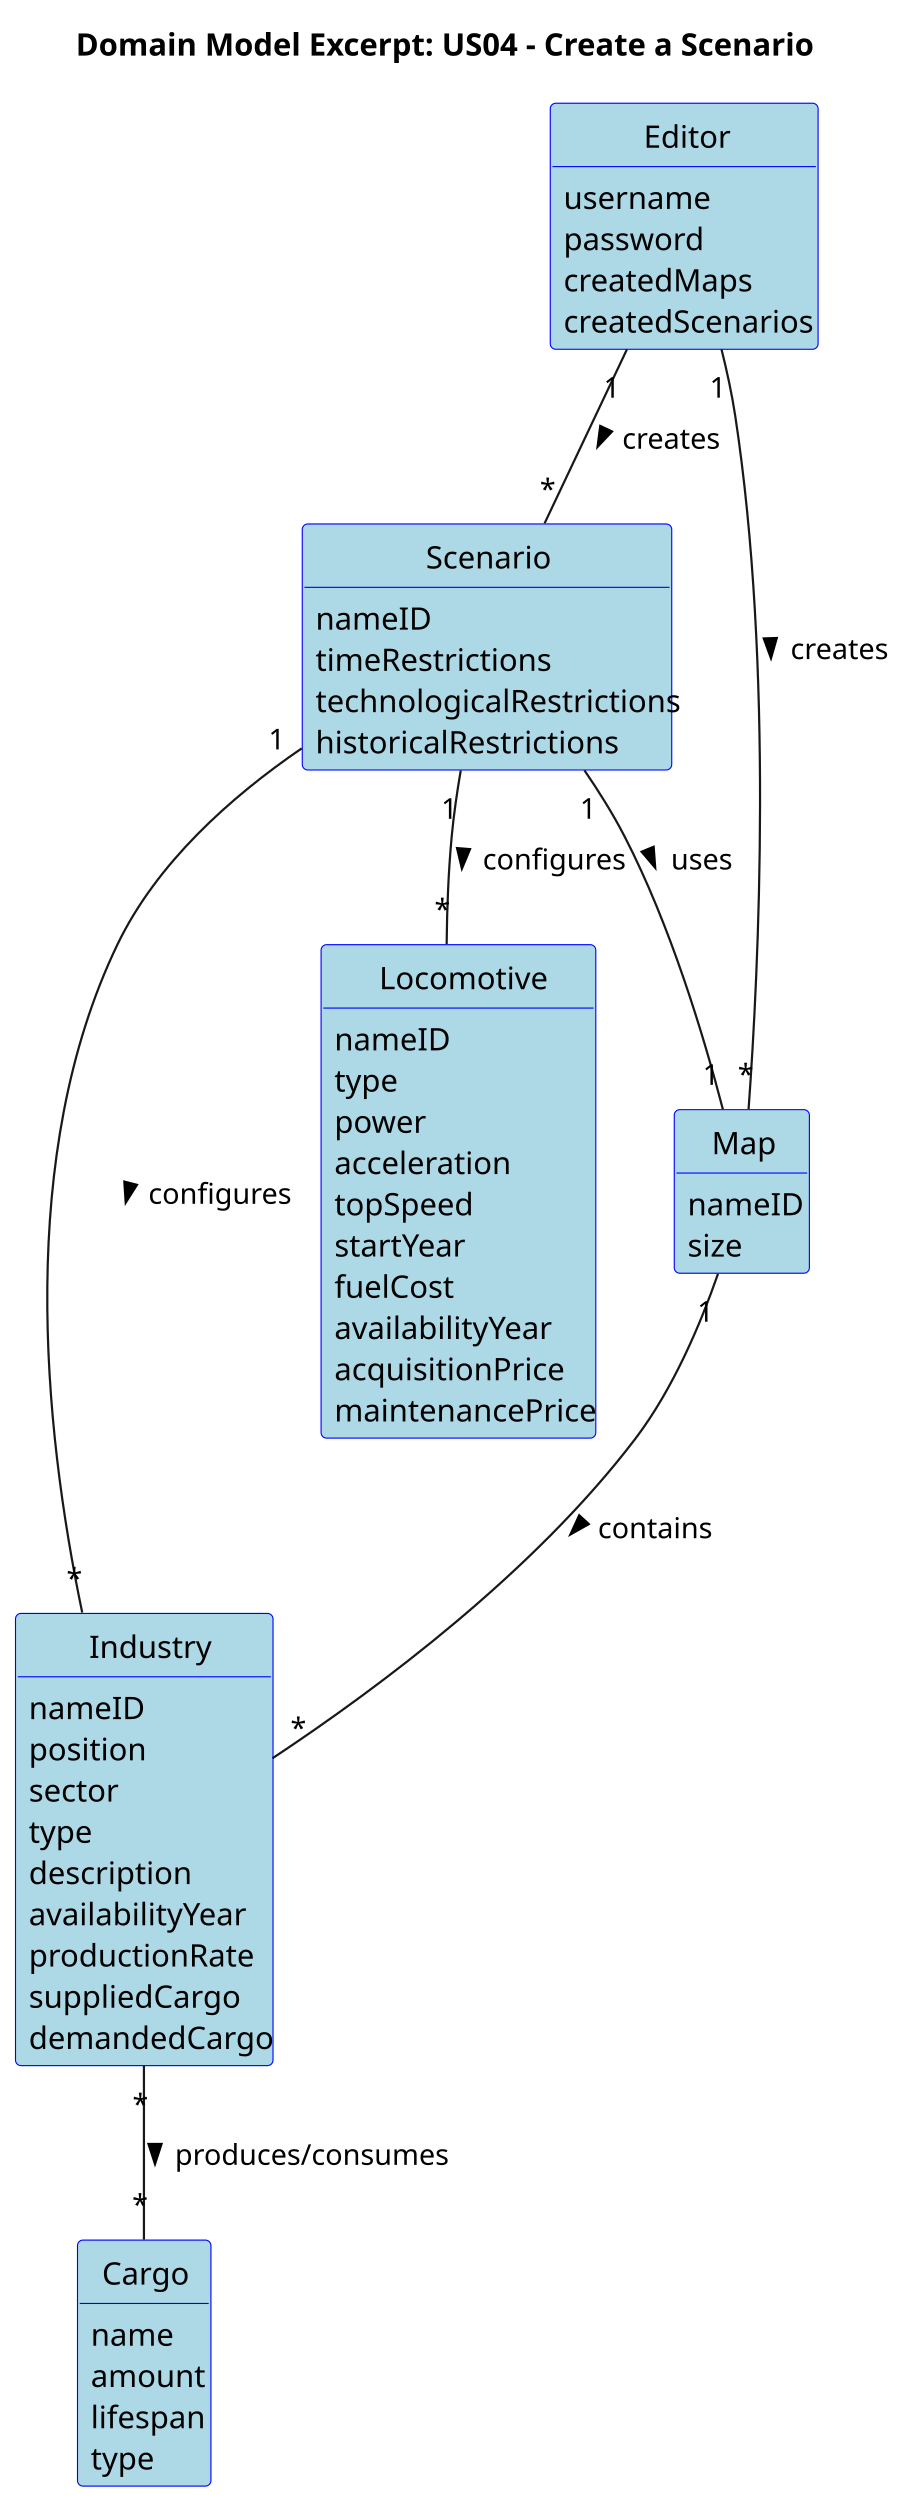
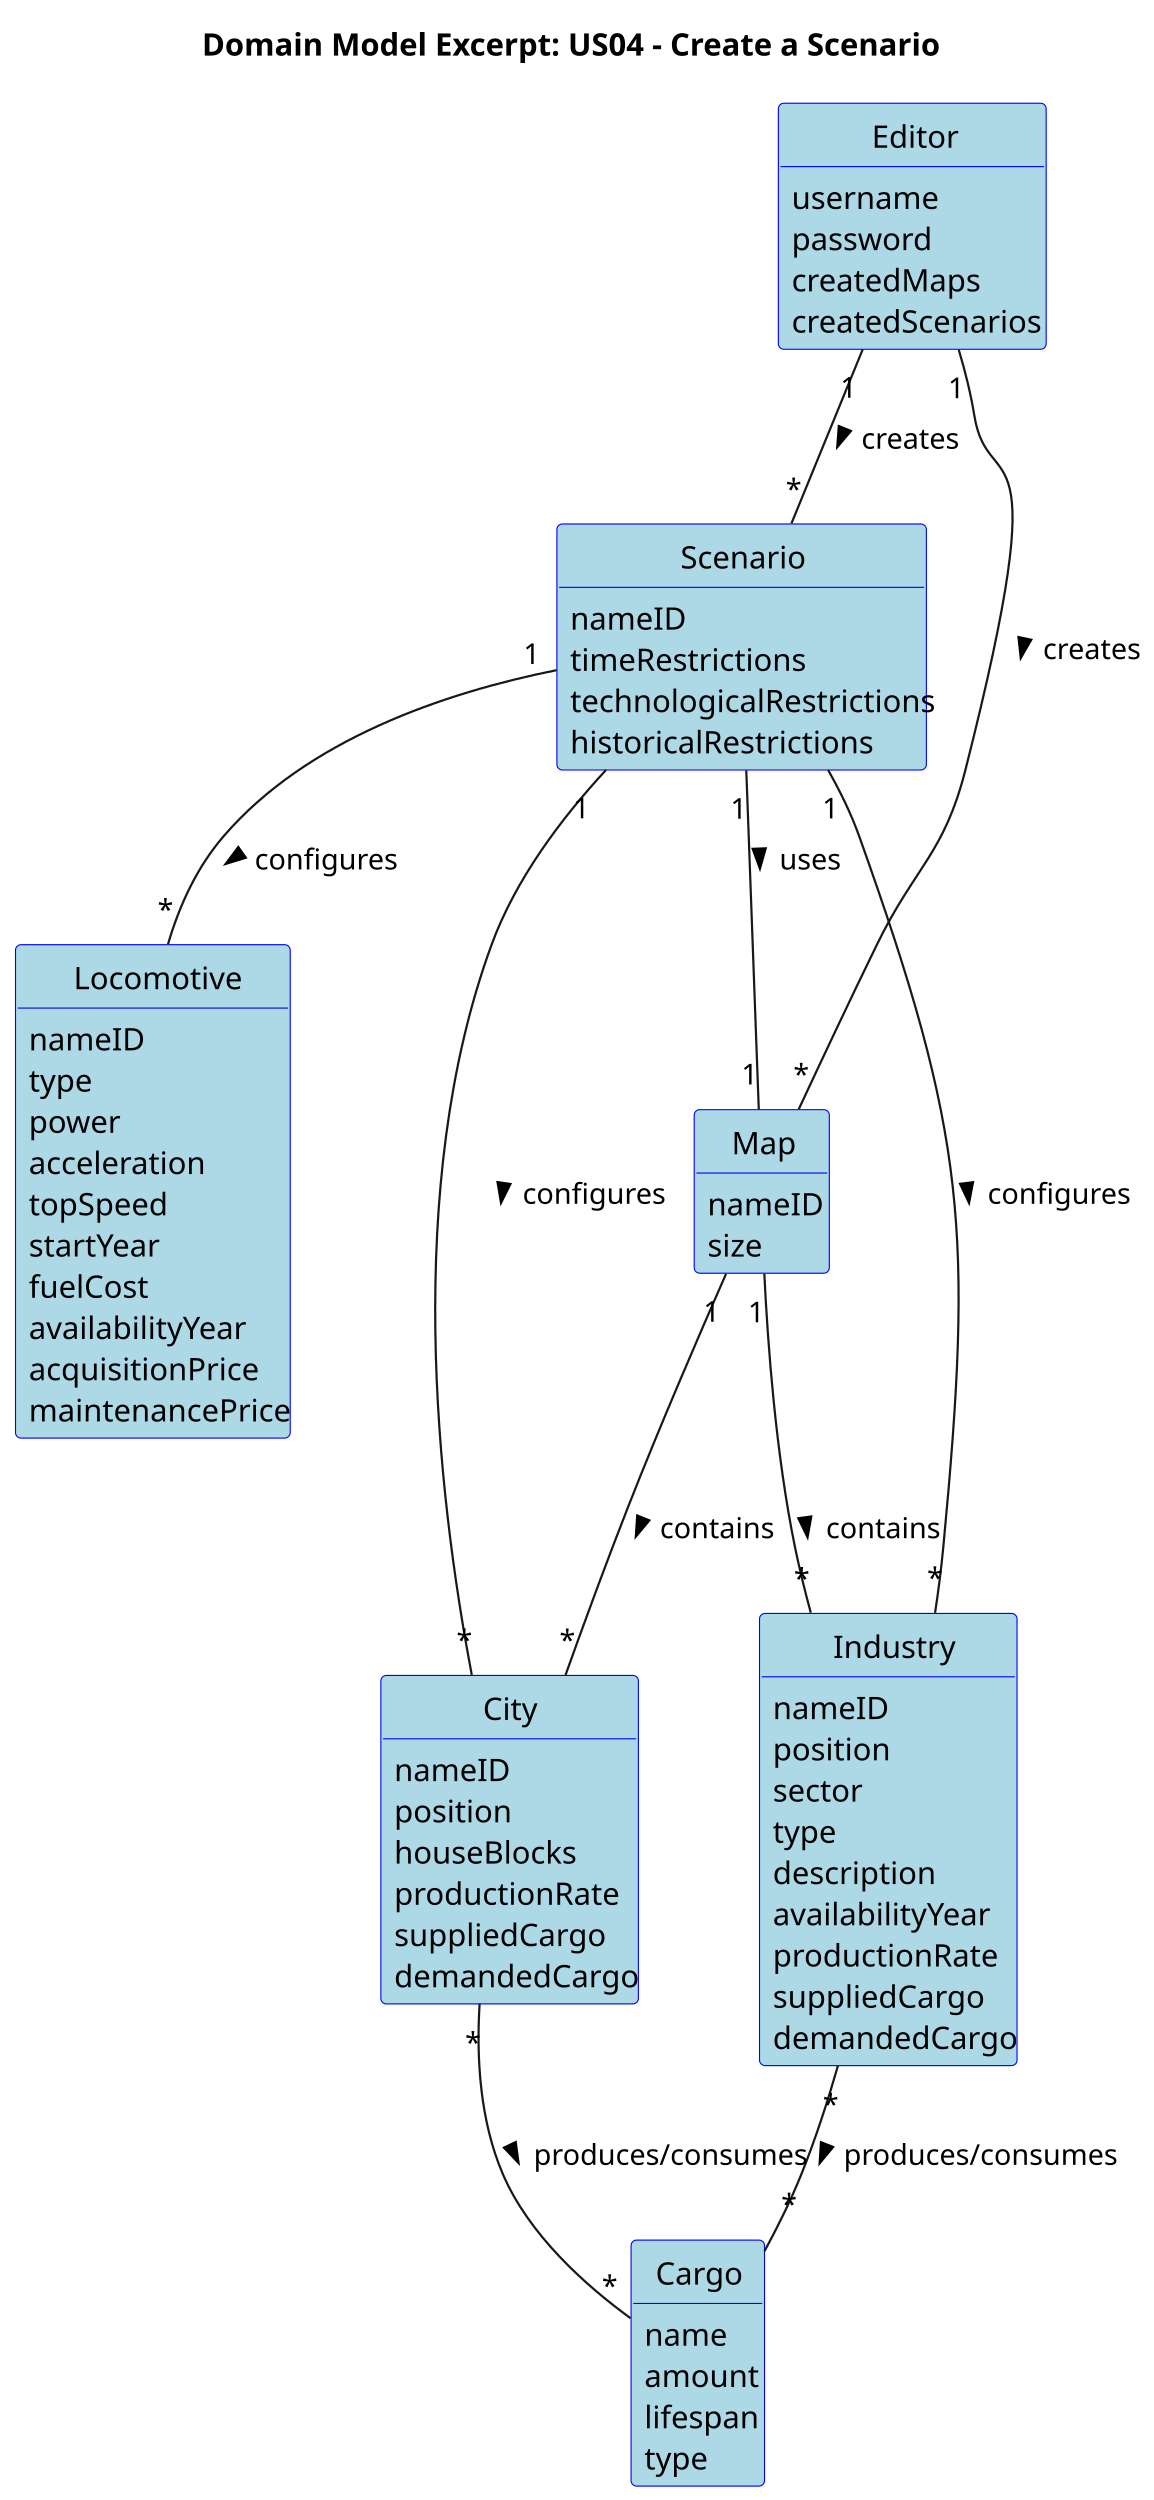
- <svg xmlns="http://www.w3.org/2000/svg" contentStyleType="text/css" height="1129px" preserveAspectRatio="none" style="width:407px;height:1129px;background:#FFFFFF;" version="1.1" viewBox="0 0 407 1129" width="407px" zoomAndPan="magnify">
+ <svg xmlns="http://www.w3.org/2000/svg" contentStyleType="text/css" height="1129px" preserveAspectRatio="none" style="width:521px;height:1129px;background:#FFFFFF;" version="1.1" viewBox="0 0 521 1129" width="521px" zoomAndPan="magnify">
  <defs />
  <g>
-     <text fill="#000000" font-family="sans-serif" font-size="14" font-weight="bold" lengthAdjust="spacing" textLength="325.213" x="34.209" y="25.107">Domain Model Excerpt: US04 - Create a Scenario</text>
+     <text fill="#000000" font-family="sans-serif" font-size="14" font-weight="bold" lengthAdjust="spacing" textLength="325.213" x="91.209" y="25.107">Domain Model Excerpt: US04 - Create a Scenario</text>
    <g id="elem_Editor">
-       <rect codeLine="16" fill="#ADD8E6" height="111.106" id="Editor" rx="2.5" ry="2.5" style="stroke:#0000FF;stroke-width:0.5;" width="120.951" x="248.5" y="46.621" />
-       <text fill="#000000" font-family="sans-serif" font-size="14" lengthAdjust="spacing" textLength="36.572" x="290.69" y="66.728">Editor</text>
-       <line style="stroke:#0000FF;stroke-width:0.5;" x1="249.5" x2="368.451" y1="75.242" y2="75.242" />
-       <text fill="#000000" font-family="sans-serif" font-size="14" lengthAdjust="spacing" textLength="62.255" x="254.5" y="94.35">username</text>
-       <text fill="#000000" font-family="sans-serif" font-size="14" lengthAdjust="spacing" textLength="59.917" x="254.5" y="112.971">password</text>
-       <text fill="#000000" font-family="sans-serif" font-size="14" lengthAdjust="spacing" textLength="80.931" x="254.5" y="131.592">createdMaps</text>
-       <text fill="#000000" font-family="sans-serif" font-size="14" lengthAdjust="spacing" textLength="108.951" x="254.5" y="150.213">createdScenarios</text>
+       <rect codeLine="16" fill="#ADD8E6" height="111.106" id="Editor" rx="2.5" ry="2.5" style="stroke:#0000FF;stroke-width:0.5;" width="120.951" x="351.5" y="46.621" />
+       <text fill="#000000" font-family="sans-serif" font-size="14" lengthAdjust="spacing" textLength="36.572" x="393.69" y="66.728">Editor</text>
+       <line style="stroke:#0000FF;stroke-width:0.5;" x1="352.5" x2="471.451" y1="75.242" y2="75.242" />
+       <text fill="#000000" font-family="sans-serif" font-size="14" lengthAdjust="spacing" textLength="62.255" x="357.5" y="94.35">username</text>
+       <text fill="#000000" font-family="sans-serif" font-size="14" lengthAdjust="spacing" textLength="59.917" x="357.5" y="112.971">password</text>
+       <text fill="#000000" font-family="sans-serif" font-size="14" lengthAdjust="spacing" textLength="80.931" x="357.5" y="131.592">createdMaps</text>
+       <text fill="#000000" font-family="sans-serif" font-size="14" lengthAdjust="spacing" textLength="108.951" x="357.5" y="150.213">createdScenarios</text>
    </g>
    <g id="elem_Scenario">
-       <rect codeLine="23" fill="#ADD8E6" height="111.106" id="Scenario" rx="2.5" ry="2.5" style="stroke:#0000FF;stroke-width:0.5;" width="166.855" x="136.5" y="236.621" />
-       <text fill="#000000" font-family="sans-serif" font-size="14" lengthAdjust="spacing" textLength="55.255" x="192.3" y="256.728">Scenario</text>
-       <line style="stroke:#0000FF;stroke-width:0.5;" x1="137.5" x2="302.354" y1="265.242" y2="265.242" />
-       <text fill="#000000" font-family="sans-serif" font-size="14" lengthAdjust="spacing" textLength="49.02" x="142.5" y="284.35">nameID</text>
-       <text fill="#000000" font-family="sans-serif" font-size="14" lengthAdjust="spacing" textLength="99.579" x="142.5" y="302.971">timeRestrictions</text>
-       <text fill="#000000" font-family="sans-serif" font-size="14" lengthAdjust="spacing" textLength="154.855" x="142.5" y="321.592">technologicalRestrictions</text>
-       <text fill="#000000" font-family="sans-serif" font-size="14" lengthAdjust="spacing" textLength="128.372" x="142.5" y="340.213">historicalRestrictions</text>
+       <rect codeLine="23" fill="#ADD8E6" height="111.106" id="Scenario" rx="2.5" ry="2.5" style="stroke:#0000FF;stroke-width:0.5;" width="166.855" x="251.5" y="236.621" />
+       <text fill="#000000" font-family="sans-serif" font-size="14" lengthAdjust="spacing" textLength="55.255" x="307.3" y="256.728">Scenario</text>
+       <line style="stroke:#0000FF;stroke-width:0.5;" x1="252.5" x2="417.354" y1="265.242" y2="265.242" />
+       <text fill="#000000" font-family="sans-serif" font-size="14" lengthAdjust="spacing" textLength="49.02" x="257.5" y="284.35">nameID</text>
+       <text fill="#000000" font-family="sans-serif" font-size="14" lengthAdjust="spacing" textLength="99.579" x="257.5" y="302.971">timeRestrictions</text>
+       <text fill="#000000" font-family="sans-serif" font-size="14" lengthAdjust="spacing" textLength="154.855" x="257.5" y="321.592">technologicalRestrictions</text>
+       <text fill="#000000" font-family="sans-serif" font-size="14" lengthAdjust="spacing" textLength="128.372" x="257.5" y="340.213">historicalRestrictions</text>
    </g>
    <g id="elem_Map">
-       <rect codeLine="30" fill="#ADD8E6" height="73.863" id="Map" rx="2.5" ry="2.5" style="stroke:#0000FF;stroke-width:0.5;" width="61.02" x="304.5" y="501.121" />
-       <text fill="#000000" font-family="sans-serif" font-size="14" lengthAdjust="spacing" textLength="27.234" x="321.393" y="521.229">Map</text>
-       <line style="stroke:#0000FF;stroke-width:0.5;" x1="305.5" x2="364.521" y1="529.742" y2="529.742" />
-       <text fill="#000000" font-family="sans-serif" font-size="14" lengthAdjust="spacing" textLength="49.02" x="310.5" y="548.85">nameID</text>
-       <text fill="#000000" font-family="sans-serif" font-size="14" lengthAdjust="spacing" textLength="24.896" x="310.5" y="567.471">size</text>
+       <rect codeLine="30" fill="#ADD8E6" height="73.863" id="Map" rx="2.5" ry="2.5" style="stroke:#0000FF;stroke-width:0.5;" width="61.02" x="313.5" y="501.121" />
+       <text fill="#000000" font-family="sans-serif" font-size="14" lengthAdjust="spacing" textLength="27.234" x="330.393" y="521.229">Map</text>
+       <line style="stroke:#0000FF;stroke-width:0.5;" x1="314.5" x2="373.521" y1="529.742" y2="529.742" />
+       <text fill="#000000" font-family="sans-serif" font-size="14" lengthAdjust="spacing" textLength="49.02" x="319.5" y="548.85">nameID</text>
+       <text fill="#000000" font-family="sans-serif" font-size="14" lengthAdjust="spacing" textLength="24.896" x="319.5" y="567.471">size</text>
    </g>
    <g id="elem_Industry">
-       <rect codeLine="35" fill="#ADD8E6" height="204.211" id="Industry" rx="2.5" ry="2.5" style="stroke:#0000FF;stroke-width:0.5;" width="116.296" x="7" y="728.621" />
-       <text fill="#000000" font-family="sans-serif" font-size="14" lengthAdjust="spacing" textLength="49.8" x="40.248" y="748.729">Industry</text>
-       <line style="stroke:#0000FF;stroke-width:0.5;" x1="8" x2="122.296" y1="757.242" y2="757.242" />
-       <text fill="#000000" font-family="sans-serif" font-size="14" lengthAdjust="spacing" textLength="49.02" x="13" y="776.35">nameID</text>
-       <text fill="#000000" font-family="sans-serif" font-size="14" lengthAdjust="spacing" textLength="48.255" x="13" y="794.971">position</text>
-       <text fill="#000000" font-family="sans-serif" font-size="14" lengthAdjust="spacing" textLength="38.124" x="13" y="813.592">sector</text>
-       <text fill="#000000" font-family="sans-serif" font-size="14" lengthAdjust="spacing" textLength="26.462" x="13" y="832.213">type</text>
-       <text fill="#000000" font-family="sans-serif" font-size="14" lengthAdjust="spacing" textLength="67.703" x="13" y="850.834">description</text>
-       <text fill="#000000" font-family="sans-serif" font-size="14" lengthAdjust="spacing" textLength="94.158" x="13" y="869.455">availabilityYear</text>
-       <text fill="#000000" font-family="sans-serif" font-size="14" lengthAdjust="spacing" textLength="94.951" x="13" y="888.076">productionRate</text>
-       <text fill="#000000" font-family="sans-serif" font-size="14" lengthAdjust="spacing" textLength="90.282" x="13" y="906.697">suppliedCargo</text>
-       <text fill="#000000" font-family="sans-serif" font-size="14" lengthAdjust="spacing" textLength="104.296" x="13" y="925.318">demandedCargo</text>
+       <rect codeLine="35" fill="#ADD8E6" height="204.211" id="Industry" rx="2.5" ry="2.5" style="stroke:#0000FF;stroke-width:0.5;" width="116.296" x="343" y="728.621" />
+       <text fill="#000000" font-family="sans-serif" font-size="14" lengthAdjust="spacing" textLength="49.8" x="376.248" y="748.729">Industry</text>
+       <line style="stroke:#0000FF;stroke-width:0.5;" x1="344" x2="458.296" y1="757.242" y2="757.242" />
+       <text fill="#000000" font-family="sans-serif" font-size="14" lengthAdjust="spacing" textLength="49.02" x="349" y="776.35">nameID</text>
+       <text fill="#000000" font-family="sans-serif" font-size="14" lengthAdjust="spacing" textLength="48.255" x="349" y="794.971">position</text>
+       <text fill="#000000" font-family="sans-serif" font-size="14" lengthAdjust="spacing" textLength="38.124" x="349" y="813.592">sector</text>
+       <text fill="#000000" font-family="sans-serif" font-size="14" lengthAdjust="spacing" textLength="26.462" x="349" y="832.213">type</text>
+       <text fill="#000000" font-family="sans-serif" font-size="14" lengthAdjust="spacing" textLength="67.703" x="349" y="850.834">description</text>
+       <text fill="#000000" font-family="sans-serif" font-size="14" lengthAdjust="spacing" textLength="94.158" x="349" y="869.455">availabilityYear</text>
+       <text fill="#000000" font-family="sans-serif" font-size="14" lengthAdjust="spacing" textLength="94.951" x="349" y="888.076">productionRate</text>
+       <text fill="#000000" font-family="sans-serif" font-size="14" lengthAdjust="spacing" textLength="90.282" x="349" y="906.697">suppliedCargo</text>
+       <text fill="#000000" font-family="sans-serif" font-size="14" lengthAdjust="spacing" textLength="104.296" x="349" y="925.318">demandedCargo</text>
    </g>
    <g id="elem_Cargo">
-       <rect codeLine="47" fill="#ADD8E6" height="111.106" id="Cargo" rx="2.5" ry="2.5" style="stroke:#0000FF;stroke-width:0.5;" width="60.255" x="35" y="1011.621" />
-       <text fill="#000000" font-family="sans-serif" font-size="14" lengthAdjust="spacing" textLength="38.131" x="46.062" y="1031.728">Cargo</text>
-       <line style="stroke:#0000FF;stroke-width:0.5;" x1="36" x2="94.255" y1="1040.242" y2="1040.242" />
-       <text fill="#000000" font-family="sans-serif" font-size="14" lengthAdjust="spacing" textLength="35.02" x="41" y="1059.35">name</text>
-       <text fill="#000000" font-family="sans-serif" font-size="14" lengthAdjust="spacing" textLength="46.696" x="41" y="1077.971">amount</text>
-       <text fill="#000000" font-family="sans-serif" font-size="14" lengthAdjust="spacing" textLength="48.255" x="41" y="1096.592">lifespan</text>
-       <text fill="#000000" font-family="sans-serif" font-size="14" lengthAdjust="spacing" textLength="26.462" x="41" y="1115.213">type</text>
+       <rect codeLine="47" fill="#ADD8E6" height="111.106" id="Cargo" rx="2.5" ry="2.5" style="stroke:#0000FF;stroke-width:0.5;" width="60.255" x="285" y="1011.621" />
+       <text fill="#000000" font-family="sans-serif" font-size="14" lengthAdjust="spacing" textLength="38.131" x="296.062" y="1031.728">Cargo</text>
+       <line style="stroke:#0000FF;stroke-width:0.5;" x1="286" x2="344.255" y1="1040.242" y2="1040.242" />
+       <text fill="#000000" font-family="sans-serif" font-size="14" lengthAdjust="spacing" textLength="35.02" x="291" y="1059.35">name</text>
+       <text fill="#000000" font-family="sans-serif" font-size="14" lengthAdjust="spacing" textLength="46.696" x="291" y="1077.971">amount</text>
+       <text fill="#000000" font-family="sans-serif" font-size="14" lengthAdjust="spacing" textLength="48.255" x="291" y="1096.592">lifespan</text>
+       <text fill="#000000" font-family="sans-serif" font-size="14" lengthAdjust="spacing" textLength="26.462" x="291" y="1115.213">type</text>
    </g>
    <g id="elem_Locomotive">
-       <rect codeLine="54" fill="#ADD8E6" height="222.832" id="Locomotive" rx="2.5" ry="2.5" style="stroke:#0000FF;stroke-width:0.5;" width="124.061" x="145" y="426.621" />
-       <text fill="#000000" font-family="sans-serif" font-size="14" lengthAdjust="spacing" textLength="71.593" x="171.234" y="446.728">Locomotive</text>
-       <line style="stroke:#0000FF;stroke-width:0.5;" x1="146" x2="268.062" y1="455.242" y2="455.242" />
-       <text fill="#000000" font-family="sans-serif" font-size="14" lengthAdjust="spacing" textLength="49.02" x="151" y="474.35">nameID</text>
-       <text fill="#000000" font-family="sans-serif" font-size="14" lengthAdjust="spacing" textLength="26.462" x="151" y="492.971">type</text>
-       <text fill="#000000" font-family="sans-serif" font-size="14" lengthAdjust="spacing" textLength="38.131" x="151" y="511.592">power</text>
-       <text fill="#000000" font-family="sans-serif" font-size="14" lengthAdjust="spacing" textLength="75.489" x="151" y="530.213">acceleration</text>
-       <text fill="#000000" font-family="sans-serif" font-size="14" lengthAdjust="spacing" textLength="59.944" x="151" y="548.834">topSpeed</text>
-       <text fill="#000000" font-family="sans-serif" font-size="14" lengthAdjust="spacing" textLength="56.8" x="151" y="567.455">startYear</text>
-       <text fill="#000000" font-family="sans-serif" font-size="14" lengthAdjust="spacing" textLength="51.358" x="151" y="586.076">fuelCost</text>
-       <text fill="#000000" font-family="sans-serif" font-size="14" lengthAdjust="spacing" textLength="94.158" x="151" y="604.697">availabilityYear</text>
-       <text fill="#000000" font-family="sans-serif" font-size="14" lengthAdjust="spacing" textLength="98.048" x="151" y="623.318">acquisitionPrice</text>
-       <text fill="#000000" font-family="sans-serif" font-size="14" lengthAdjust="spacing" textLength="112.061" x="151" y="641.939">maintenancePrice</text>
+       <rect codeLine="54" fill="#ADD8E6" height="222.832" id="Locomotive" rx="2.5" ry="2.5" style="stroke:#0000FF;stroke-width:0.5;" width="124.061" x="7" y="426.621" />
+       <text fill="#000000" font-family="sans-serif" font-size="14" lengthAdjust="spacing" textLength="71.593" x="33.234" y="446.728">Locomotive</text>
+       <line style="stroke:#0000FF;stroke-width:0.5;" x1="8" x2="130.061" y1="455.242" y2="455.242" />
+       <text fill="#000000" font-family="sans-serif" font-size="14" lengthAdjust="spacing" textLength="49.02" x="13" y="474.35">nameID</text>
+       <text fill="#000000" font-family="sans-serif" font-size="14" lengthAdjust="spacing" textLength="26.462" x="13" y="492.971">type</text>
+       <text fill="#000000" font-family="sans-serif" font-size="14" lengthAdjust="spacing" textLength="38.131" x="13" y="511.592">power</text>
+       <text fill="#000000" font-family="sans-serif" font-size="14" lengthAdjust="spacing" textLength="75.489" x="13" y="530.213">acceleration</text>
+       <text fill="#000000" font-family="sans-serif" font-size="14" lengthAdjust="spacing" textLength="59.944" x="13" y="548.834">topSpeed</text>
+       <text fill="#000000" font-family="sans-serif" font-size="14" lengthAdjust="spacing" textLength="56.8" x="13" y="567.455">startYear</text>
+       <text fill="#000000" font-family="sans-serif" font-size="14" lengthAdjust="spacing" textLength="51.358" x="13" y="586.076">fuelCost</text>
+       <text fill="#000000" font-family="sans-serif" font-size="14" lengthAdjust="spacing" textLength="94.158" x="13" y="604.697">availabilityYear</text>
+       <text fill="#000000" font-family="sans-serif" font-size="14" lengthAdjust="spacing" textLength="98.048" x="13" y="623.318">acquisitionPrice</text>
+       <text fill="#000000" font-family="sans-serif" font-size="14" lengthAdjust="spacing" textLength="112.061" x="13" y="641.939">maintenancePrice</text>
+     </g>
+     <g id="elem_City">
+       <rect codeLine="67" fill="#ADD8E6" height="148.348" id="City" rx="2.5" ry="2.5" style="stroke:#0000FF;stroke-width:0.5;" width="116.296" x="172" y="756.621" />
+       <text fill="#000000" font-family="sans-serif" font-size="14" lengthAdjust="spacing" textLength="24.11" x="218.093" y="776.729">City</text>
+       <line style="stroke:#0000FF;stroke-width:0.5;" x1="173" x2="287.296" y1="785.242" y2="785.242" />
+       <text fill="#000000" font-family="sans-serif" font-size="14" lengthAdjust="spacing" textLength="49.02" x="178" y="804.35">nameID</text>
+       <text fill="#000000" font-family="sans-serif" font-size="14" lengthAdjust="spacing" textLength="48.255" x="178" y="822.971">position</text>
+       <text fill="#000000" font-family="sans-serif" font-size="14" lengthAdjust="spacing" textLength="79.379" x="178" y="841.592">houseBlocks</text>
+       <text fill="#000000" font-family="sans-serif" font-size="14" lengthAdjust="spacing" textLength="94.951" x="178" y="860.213">productionRate</text>
+       <text fill="#000000" font-family="sans-serif" font-size="14" lengthAdjust="spacing" textLength="90.282" x="178" y="878.834">suppliedCargo</text>
+       <text fill="#000000" font-family="sans-serif" font-size="14" lengthAdjust="spacing" textLength="104.296" x="178" y="897.455">demandedCargo</text>
    </g>
    <g id="link_Editor_Map">
-       <path codeLine="67" d="M325.82,157.731 C328.29,167.591 330.51,177.851 332,187.621 C349.26,300.841 342.7,437.101 338.06,500.881 " fill="none" id="Editor-Map" style="stroke:#181818;stroke-width:1.0;" />
-       <polygon fill="#000000" points="348.178,297.263,350.793,288.119,344.919,288.329,348.178,297.263" style="stroke:#000000;stroke-width:1.0;" />
-       <text fill="#000000" font-family="sans-serif" font-size="13" lengthAdjust="spacing" textLength="42.631" x="357" y="297.649">creates</text>
-       <text fill="#000000" font-family="sans-serif" font-size="13" lengthAdjust="spacing" textLength="7.23" x="320.46" y="179.584">1</text>
-       <text fill="#000000" font-family="sans-serif" font-size="13" lengthAdjust="spacing" textLength="5.059" x="333.163" y="489.8">*</text>
+       <path codeLine="76" d="M432.97,157.941 C435.89,167.691 438.42,177.861 440,187.621 C446.36,227.061 477.68,183.381 436,347.621 C426.32,385.771 413.27,391.261 396,426.621 C383.95,451.291 370.79,479.281 360.72,500.911 " fill="none" id="Editor-Map" style="stroke:#181818;stroke-width:1.0;" />
+       <polygon fill="#000000" points="460.969,297.159,465.71,288.914,459.958,287.703,460.969,297.159" style="stroke:#000000;stroke-width:1.0;" />
+       <text fill="#000000" font-family="sans-serif" font-size="13" lengthAdjust="spacing" textLength="42.631" x="471" y="297.649">creates</text>
+       <text fill="#000000" font-family="sans-serif" font-size="13" lengthAdjust="spacing" textLength="7.23" x="428.116" y="179.82">1</text>
+       <text fill="#000000" font-family="sans-serif" font-size="13" lengthAdjust="spacing" textLength="5.059" x="358.256" y="489.835">*</text>
    </g>
    <g id="link_Editor_Scenario">
-       <path codeLine="68" d="M283.14,157.751 C271.44,182.471 257.64,211.621 245.93,236.351 " fill="none" id="Editor-Scenario" style="stroke:#181818;stroke-width:1.0;" />
-       <polygon fill="#000000" points="269.861,201.786,276.387,194.868,271.075,192.353,269.861,201.786" style="stroke:#000000;stroke-width:1.0;" />
-       <text fill="#000000" font-family="sans-serif" font-size="13" lengthAdjust="spacing" textLength="42.631" x="281" y="202.649">creates</text>
-       <text fill="#000000" font-family="sans-serif" font-size="13" lengthAdjust="spacing" textLength="7.23" x="272.579" y="179.607">1</text>
-       <text fill="#000000" font-family="sans-serif" font-size="13" lengthAdjust="spacing" textLength="5.059" x="243.798" y="225.558">*</text>
+       <path codeLine="77" d="M389.62,157.751 C379.5,182.471 367.56,211.621 357.43,236.351 " fill="none" id="Editor-Scenario" style="stroke:#181818;stroke-width:1.0;" />
+       <polygon fill="#000000" points="378.105,201.894,384.253,194.637,378.813,192.41,378.105,201.894" style="stroke:#000000;stroke-width:1.0;" />
+       <text fill="#000000" font-family="sans-serif" font-size="13" lengthAdjust="spacing" textLength="42.631" x="389" y="202.649">creates</text>
+       <text fill="#000000" font-family="sans-serif" font-size="13" lengthAdjust="spacing" textLength="7.23" x="379.483" y="179.607">1</text>
+       <text fill="#000000" font-family="sans-serif" font-size="13" lengthAdjust="spacing" textLength="5.059" x="354.871" y="225.558">*</text>
    </g>
    <g id="link_Scenario_Map">
-       <path codeLine="69" d="M263.93,347.881 C270.51,357.471 276.82,367.601 282,377.621 C302.76,417.801 317.81,467.801 326.46,500.991 " fill="none" id="Scenario-Map" style="stroke:#181818;stroke-width:1.0;" />
-       <polygon fill="#000000" points="295.89,391.896,295.191,382.411,289.75,384.633,295.89,391.896" style="stroke:#000000;stroke-width:1.0;" />
-       <text fill="#000000" font-family="sans-serif" font-size="13" lengthAdjust="spacing" textLength="27.46" x="303" y="392.649">uses</text>
-       <text fill="#000000" font-family="sans-serif" font-size="13" lengthAdjust="spacing" textLength="7.23" x="261.88" y="369.752">1</text>
-       <text fill="#000000" font-family="sans-serif" font-size="13" lengthAdjust="spacing" textLength="7.23" x="317.334" y="489.93">1</text>
+       <path codeLine="78" d="M337.02,347.881 C338.75,394.671 341.18,460.641 342.67,501.061 " fill="none" id="Scenario-Map" style="stroke:#181818;stroke-width:1.0;" />
+       <polygon fill="#000000" points="343.184,392.263,345.788,383.116,339.914,383.333,343.184,392.263" style="stroke:#000000;stroke-width:1.0;" />
+       <text fill="#000000" font-family="sans-serif" font-size="13" lengthAdjust="spacing" textLength="27.46" x="352" y="392.649">uses</text>
+       <text fill="#000000" font-family="sans-serif" font-size="13" lengthAdjust="spacing" textLength="7.23" x="329.863" y="369.752">1</text>
+       <text fill="#000000" font-family="sans-serif" font-size="13" lengthAdjust="spacing" textLength="7.23" x="334.799" y="489.729">1</text>
    </g>
    <g id="link_Map_Industry">
-       <path codeLine="70" d="M324.24,575.281 C316.31,598.071 303.95,627.301 287,649.621 C241.53,709.481 172.13,761.531 123.04,794.051 " fill="none" id="Map-Industry" style="stroke:#181818;stroke-width:1.0;" />
-       <polygon fill="#000000" points="257.615,692.947,265.901,688.279,261.575,684.3,257.615,692.947" style="stroke:#000000;stroke-width:1.0;" />
-       <text fill="#000000" font-family="sans-serif" font-size="13" lengthAdjust="spacing" textLength="48.42" x="270" y="694.649">contains</text>
-       <text fill="#000000" font-family="sans-serif" font-size="13" lengthAdjust="spacing" textLength="7.23" x="314.896" y="596.907">1</text>
-       <text fill="#000000" font-family="sans-serif" font-size="13" lengthAdjust="spacing" textLength="5.059" x="131.159" y="785.029">*</text>
+       <path codeLine="79" d="M345.17,575.241 C346.75,607.781 350.43,656.791 359,698.621 C360.99,708.331 363.44,718.331 366.14,728.281 " fill="none" id="Map-Industry" style="stroke:#181818;stroke-width:1.0;" />
+       <polygon fill="#000000" points="364.679,694.22,366.363,684.86,360.539,685.658,364.679,694.22" style="stroke:#000000;stroke-width:1.0;" />
+       <text fill="#000000" font-family="sans-serif" font-size="13" lengthAdjust="spacing" textLength="48.42" x="373" y="694.649">contains</text>
+       <text fill="#000000" font-family="sans-serif" font-size="13" lengthAdjust="spacing" textLength="7.23" x="337.788" y="597.147">1</text>
+       <text fill="#000000" font-family="sans-serif" font-size="13" lengthAdjust="spacing" textLength="5.059" x="358.505" y="717.519">*</text>
    </g>
    <g id="link_Industry_Cargo">
-       <path codeLine="71" d="M65,932.771 C65,959.791 65,987.981 65,1011.441 " fill="none" id="Industry-Cargo" style="stroke:#181818;stroke-width:1.0;" />
-       <polygon fill="#000000" points="70,977.267,72.939,968.221,67.061,968.221,70,977.267" style="stroke:#000000;stroke-width:1.0;" />
-       <text fill="#000000" font-family="sans-serif" font-size="13" lengthAdjust="spacing" textLength="116.34" x="79" y="977.649">produces/consumes</text>
-       <text fill="#000000" font-family="sans-serif" font-size="13" lengthAdjust="spacing" textLength="5.059" x="59.808" y="954.928">*</text>
-       <text fill="#000000" font-family="sans-serif" font-size="13" lengthAdjust="spacing" textLength="5.059" x="59.667" y="1000.258">*</text>
+       <path codeLine="80" d="M378.44,932.811 C373.69,949.351 368.2,966.131 362,981.621 C357.32,993.311 351.35,1005.401 345.24,1016.661 " fill="none" id="Industry-Cargo" style="stroke:#181818;stroke-width:1.0;" />
+       <polygon fill="#000000" points="370.159,976.915,376.222,969.587,370.757,967.424,370.159,976.915" style="stroke:#000000;stroke-width:1.0;" />
+       <text fill="#000000" font-family="sans-serif" font-size="13" lengthAdjust="spacing" textLength="116.34" x="381" y="977.649">produces/consumes</text>
+       <text fill="#000000" font-family="sans-serif" font-size="13" lengthAdjust="spacing" textLength="5.059" x="371.591" y="954.971">*</text>
+       <text fill="#000000" font-family="sans-serif" font-size="13" lengthAdjust="spacing" textLength="5.059" x="352.788" y="1000.076">*</text>
    </g>
    <g id="link_Scenario_Locomotive">
-       <path codeLine="72" d="M208.08,347.911 C206.38,357.751 204.91,367.961 204,377.621 C202.53,393.341 201.86,409.961 201.71,426.311 " fill="none" id="Scenario-Locomotive" style="stroke:#181818;stroke-width:1.0;" />
-       <polygon fill="#000000" points="208.595,392.25,212.257,383.473,206.398,382.997,208.595,392.25" style="stroke:#000000;stroke-width:1.0;" />
-       <text fill="#000000" font-family="sans-serif" font-size="13" lengthAdjust="spacing" textLength="59.979" x="218" y="392.649">configures</text>
-       <text fill="#000000" font-family="sans-serif" font-size="13" lengthAdjust="spacing" textLength="7.23" x="199.224" y="369.786">1</text>
-       <text fill="#000000" font-family="sans-serif" font-size="13" lengthAdjust="spacing" textLength="5.059" x="196.186" y="415.272">*</text>
+       <path codeLine="81" d="M251.39,302.641 C200.65,312.831 138.64,333.931 101,377.621 C89.02,391.531 81.06,408.661 75.85,426.471 " fill="none" id="Scenario-Locomotive" style="stroke:#181818;stroke-width:1.0;" />
+       <polygon fill="#000000" points="101.914,390.149,110.999,387.336,107.611,382.533,101.914,390.149" style="stroke:#000000;stroke-width:1.0;" />
+       <text fill="#000000" font-family="sans-serif" font-size="13" lengthAdjust="spacing" textLength="59.979" x="115" y="392.649">configures</text>
+       <text fill="#000000" font-family="sans-serif" font-size="13" lengthAdjust="spacing" textLength="7.23" x="236.377" y="299.864">1</text>
+       <text fill="#000000" font-family="sans-serif" font-size="13" lengthAdjust="spacing" textLength="5.059" x="71.142" y="415.442">*</text>
    </g>
    <g id="link_Scenario_Industry">
-       <path codeLine="73" d="M136.27,337.951 C104.02,360.001 70.69,389.821 53,426.621 C7.5,521.241 19.44,643.341 37.13,728.231 " fill="none" id="Scenario-Industry" style="stroke:#181818;stroke-width:1.0;" />
-       <polygon fill="#000000" points="56.769,543.113,61.844,535.07,56.148,533.622,56.769,543.113" style="stroke:#000000;stroke-width:1.0;" />
-       <text fill="#000000" font-family="sans-serif" font-size="13" lengthAdjust="spacing" textLength="59.979" x="67" y="543.649">configures</text>
-       <text fill="#000000" font-family="sans-serif" font-size="13" lengthAdjust="spacing" textLength="7.23" x="121.246" y="338.429">1</text>
-       <text fill="#000000" font-family="sans-serif" font-size="13" lengthAdjust="spacing" textLength="5.059" x="29.986" y="717.465">*</text>
+       <path codeLine="82" d="M373.96,347.731 C379.42,357.341 384.39,367.511 388,377.621 C436.27,512.931 439.53,555.601 426,698.621 C425.08,708.301 423.8,718.331 422.28,728.341 " fill="none" id="Scenario-Industry" style="stroke:#181818;stroke-width:1.0;" />
+       <polygon fill="#000000" points="437.63,543.227,439.406,533.884,433.575,534.624,437.63,543.227" style="stroke:#000000;stroke-width:1.0;" />
+       <text fill="#000000" font-family="sans-serif" font-size="13" lengthAdjust="spacing" textLength="59.979" x="446" y="543.649">configures</text>
+       <text fill="#000000" font-family="sans-serif" font-size="13" lengthAdjust="spacing" textLength="7.23" x="371.305" y="369.584">1</text>
+       <text fill="#000000" font-family="sans-serif" font-size="13" lengthAdjust="spacing" textLength="5.059" x="418.651" y="717.237">*</text>
+     </g>
+     <g id="link_City_Cargo">
+       <path codeLine="83" d="M216.59,904.911 C215.05,930.091 216.89,957.901 227,981.621 C238.71,1009.091 264.21,1031.941 284.77,1046.921 " fill="none" id="City-Cargo" style="stroke:#181818;stroke-width:1.0;" />
+       <polygon fill="#000000" points="234.164,976.774,232.899,967.348,227.6,969.892,234.164,976.774" style="stroke:#000000;stroke-width:1.0;" />
+       <text fill="#000000" font-family="sans-serif" font-size="13" lengthAdjust="spacing" textLength="116.34" x="241" y="977.649">produces/consumes</text>
+       <text fill="#000000" font-family="sans-serif" font-size="13" lengthAdjust="spacing" textLength="5.059" x="210.012" y="927.086">*</text>
+       <text fill="#000000" font-family="sans-serif" font-size="13" lengthAdjust="spacing" textLength="5.059" x="271.768" y="1036.976">*</text>
+     </g>
+     <g id="link_Map_City">
+       <path codeLine="84" d="M327.88,575.271 C315.45,603.511 298.07,643.831 284,679.621 C274.23,704.481 264.15,731.911 255.39,756.441 " fill="none" id="Map-City" style="stroke:#181818;stroke-width:1.0;" />
+       <polygon fill="#000000" points="287.143,693.909,293.231,686.603,287.774,684.419,287.143,693.909" style="stroke:#000000;stroke-width:1.0;" />
+       <text fill="#000000" font-family="sans-serif" font-size="13" lengthAdjust="spacing" textLength="48.42" x="298" y="694.649">contains</text>
+       <text fill="#000000" font-family="sans-serif" font-size="13" lengthAdjust="spacing" textLength="7.23" x="317.648" y="596.896">1</text>
+       <text fill="#000000" font-family="sans-serif" font-size="13" lengthAdjust="spacing" textLength="5.059" x="252.632" y="745.328">*</text>
+     </g>
+     <g id="link_Scenario_City">
+       <path codeLine="85" d="M273.69,347.711 C253.15,369.911 232.76,397.251 222,426.621 C181.91,536.021 197.36,673.591 213.05,756.411 " fill="none" id="Scenario-City" style="stroke:#181818;stroke-width:1.0;" />
+       <polygon fill="#000000" points="226.266,543.212,230.501,534.697,224.687,533.834,226.266,543.212" style="stroke:#000000;stroke-width:1.0;" />
+       <text fill="#000000" font-family="sans-serif" font-size="13" lengthAdjust="spacing" textLength="59.979" x="236" y="543.649">configures</text>
+       <text fill="#000000" font-family="sans-serif" font-size="13" lengthAdjust="spacing" textLength="7.23" x="258.814" y="369.562">1</text>
+       <text fill="#000000" font-family="sans-serif" font-size="13" lengthAdjust="spacing" textLength="5.059" x="206.124" y="745.295">*</text>
    </g>
  </g>
</svg>
